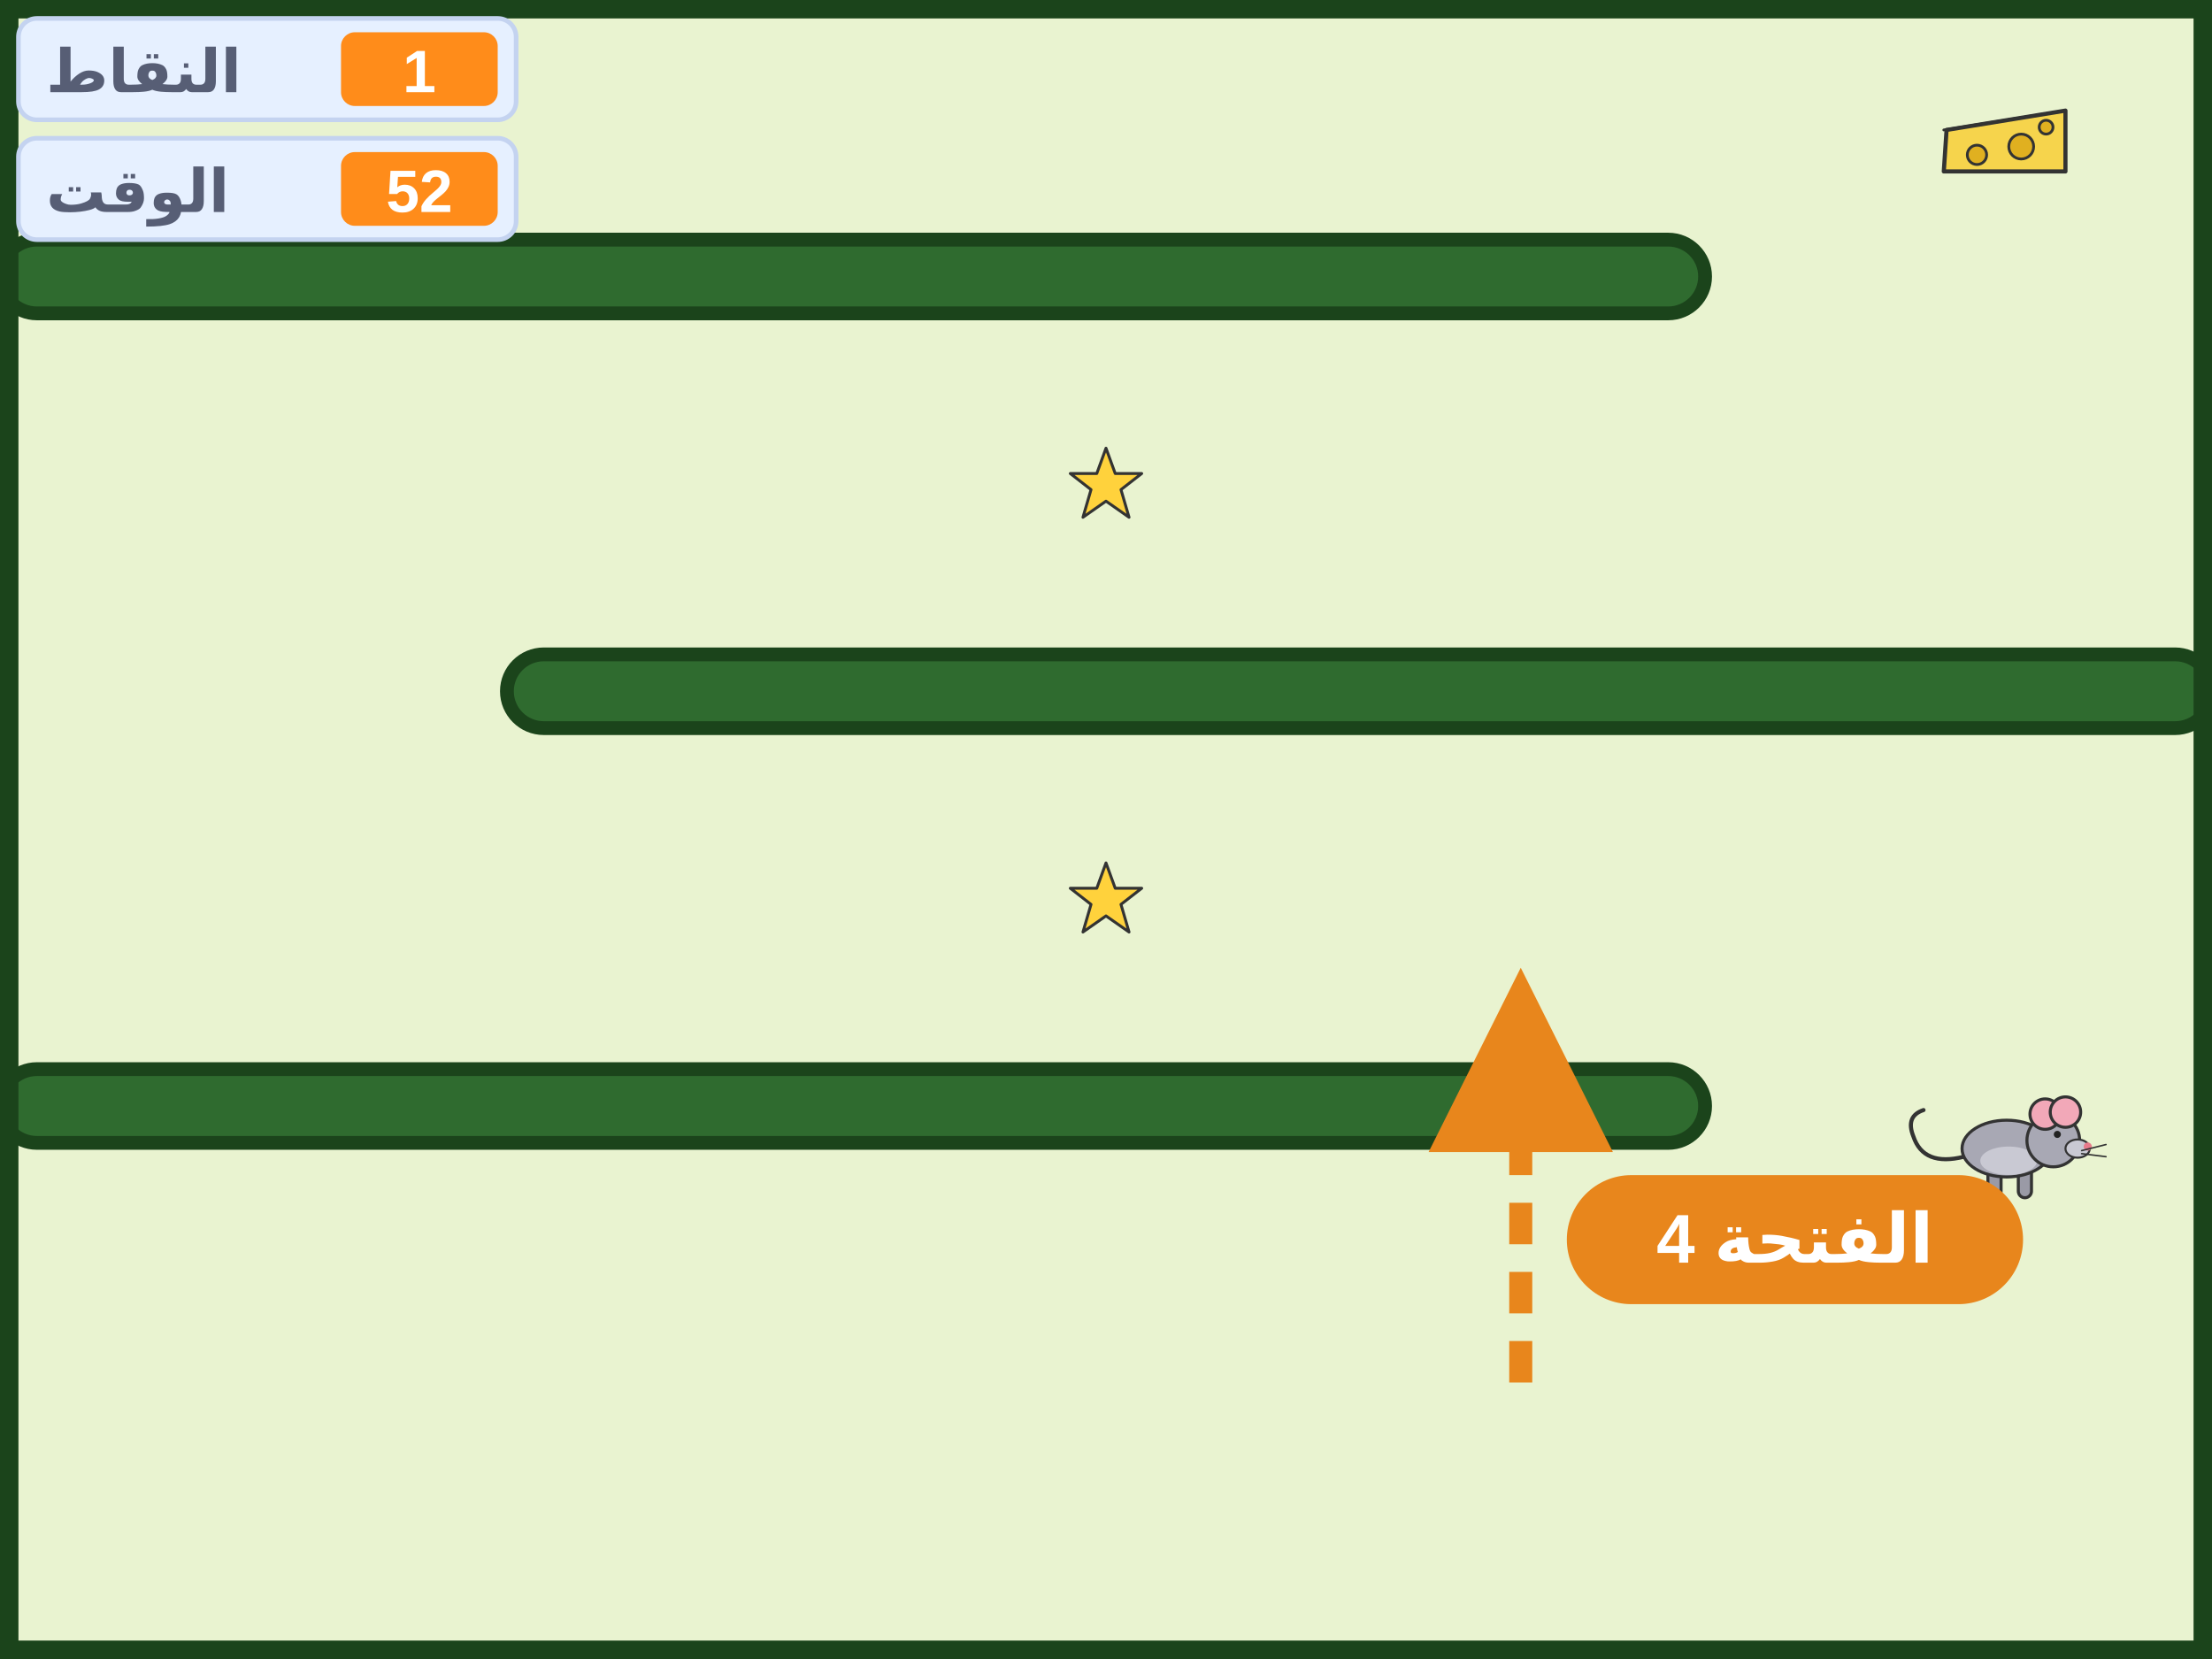
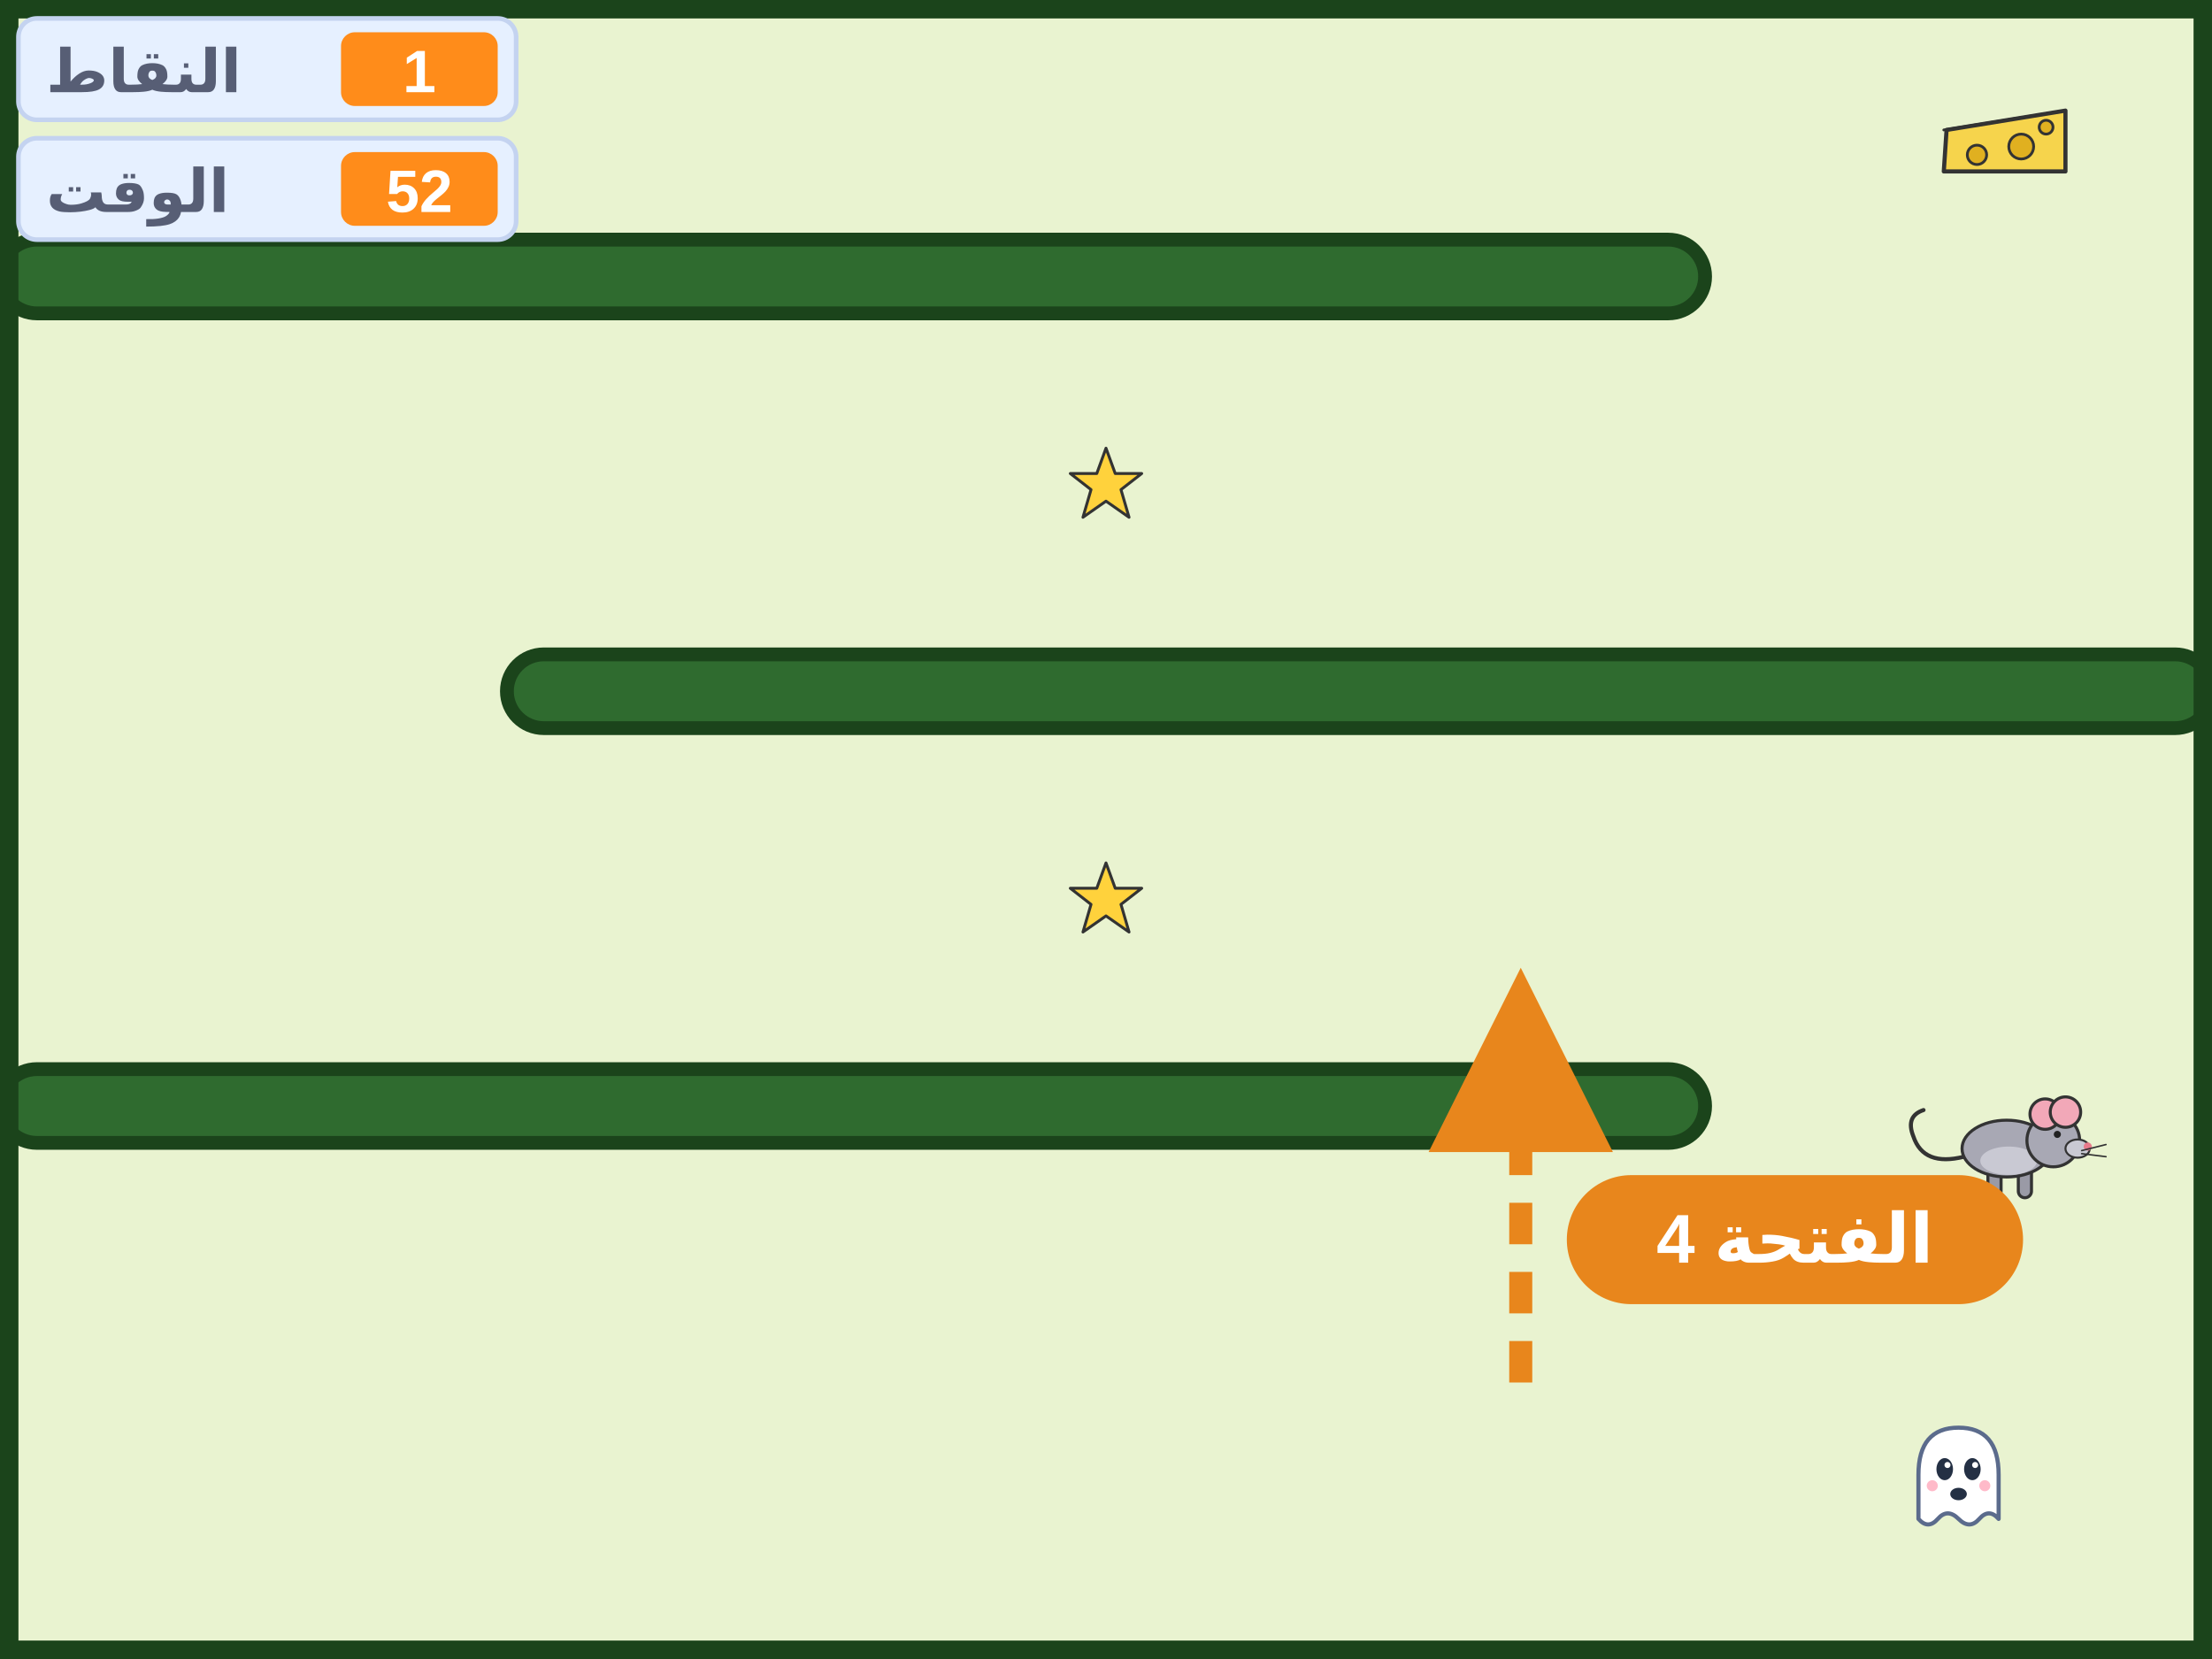
<svg xmlns="http://www.w3.org/2000/svg" width="480" height="360" viewBox="0 0 480 360">
  <defs>
    <marker id="ah" markerWidth="8" markerHeight="8" refX="6" refY="4" orient="auto">
      <path d="M0,0 L8,4 L0,8 z" fill="#e8861c" />
    </marker>
  </defs>
  <g transform="translate(240.0,180.0) scale(1.0,1.0) translate(-240,-180)">
    <svg x="0" y="0" width="480" height="360" viewBox="0 0 480 360">
      <rect width="480" height="360" fill="#e9f3d0" />
      <rect x="0" y="232" width="370" height="16" rx="8" fill="#2f6b2f" stroke="#1b441b" stroke-width="3" />
      <rect x="110" y="142" width="370" height="16" rx="8" fill="#2f6b2f" stroke="#1b441b" stroke-width="3" />
      <rect x="0" y="52" width="370" height="16" rx="8" fill="#2f6b2f" stroke="#1b441b" stroke-width="3" />
      <rect x="2" y="2" width="476" height="356" fill="none" stroke="#1b441b" stroke-width="4" />
    </svg>
  </g>
  <g transform="translate(435.0,30.0) scale(0.3,0.3) translate(-76,-66)">
    <svg x="0" y="0" width="152" height="132" viewBox="0 0 152 132">
      <g transform="translate(26 26)">
        <path d="M6 64 L8 34 L94 20 L94 64Z" fill="#f6d44c" stroke="#333333" stroke-width="3" stroke-linejoin="round" stroke-linecap="round" />
        <path d="M6 34 L94 20" fill="none" stroke="#333333" stroke-width="2" stroke-linejoin="round" stroke-linecap="round" />
        <circle cx="30" cy="52" r="7" fill="#e0b020" stroke="#333333" stroke-width="2" />
        <circle cx="62" cy="46" r="9" fill="#e0b020" stroke="#333333" stroke-width="2" />
        <circle cx="80" cy="32" r="5" fill="#e0b020" stroke="#333333" stroke-width="2" />
      </g>
    </svg>
  </g>
  <g transform="translate(240.0,195.0) scale(0.25,0.25) translate(-61,-61)">
    <svg x="0" y="0" width="122" height="122" viewBox="0 0 122 122">
      <g transform="translate(26 26)">
        <polygon points="35,4 43,26 66,26 48,40 55,64 35,50 15,64 22,40 4,26 27,26" fill="#ffd23c" stroke="#333333" stroke-width="2.5" stroke-linejoin="round" />
      </g>
    </svg>
  </g>
  <g transform="translate(240.0,105.0) scale(0.25,0.25) translate(-61,-61)">
    <svg x="0" y="0" width="122" height="122" viewBox="0 0 122 122">
      <g transform="translate(26 26)">
        <polygon points="35,4 43,26 66,26 48,40 55,64 35,50 15,64 22,40 4,26 27,26" fill="#ffd23c" stroke="#333333" stroke-width="2.5" stroke-linejoin="round" />
      </g>
    </svg>
  </g>
  <g transform="translate(435.0,240.0) scale(0.22,0.22) translate(-120,-100)">
    <svg x="0" y="0" width="240" height="200" viewBox="0 0 240 200">
      <path d="M80 150 Q40 160 30 130 Q22 110 40 104" fill="none" stroke="#333333" stroke-width="4" stroke-linejoin="round" stroke-linecap="round" />
      <line x1="110" y1="160" x2="110" y2="184" stroke="#333333" stroke-width="16" stroke-linecap="round" />
      <line x1="110" y1="160" x2="110" y2="184" stroke="#9a9aa6" stroke-width="10" stroke-linecap="round" />
      <line x1="140" y1="160" x2="140" y2="184" stroke="#333333" stroke-width="16" stroke-linecap="round" />
      <line x1="140" y1="160" x2="140" y2="184" stroke="#9a9aa6" stroke-width="10" stroke-linecap="round" />
      <ellipse cx="122" cy="142" rx="44" ry="28" fill="#a8a8b4" stroke="#333333" stroke-width="3" />
      <ellipse cx="124" cy="154" rx="28" ry="14" fill="#c9c9d3" stroke="#333333" stroke-width="0" />
      <circle cx="168" cy="134" r="26" fill="#a8a8b4" stroke="#333333" stroke-width="3" />
      <circle cx="160" cy="108" r="15" fill="#f2a8b8" stroke="#333333" stroke-width="3" />
      <circle cx="180" cy="106" r="15" fill="#f2a8b8" stroke="#333333" stroke-width="3" />
      <ellipse cx="192" cy="142" rx="12" ry="9" fill="#c9c9d3" stroke="#333333" stroke-width="2" />
      <circle cx="202" cy="140" r="4" fill="#e87a8a" stroke="#333333" stroke-width="0" />
      <circle cx="172" cy="128" r="3.5" fill="#222" stroke="#333333" stroke-width="0" />
      <line x1="196" y1="144" x2="220" y2="138" stroke="#333333" stroke-width="1.5" stroke-linecap="round" />
      <line x1="196" y1="147" x2="220" y2="150" stroke="#333333" stroke-width="1.5" stroke-linecap="round" />
    </svg>
  </g>
+   <g transform="translate(425.0,320.0) scale(0.3,0.3) translate(-35,-40)">
+     <svg x="0" y="0" width="70" height="80" viewBox="0 0 70 80">
+       <path d="M6 40 Q6 6 35 6 Q64 6 64 40 L64 72 Q57 64 50 72 Q43 80 35 72 Q27 64 20 72 Q13 80 6 72Z" fill="#ffffff" stroke="#5b6b8c" stroke-width="3" stroke-linejoin="round" />
+       <ellipse cx="25" cy="36" rx="6" ry="8" fill="#243044" />
+       <ellipse cx="45" cy="36" rx="6" ry="8" fill="#243044" />
+       <circle cx="27" cy="33" r="2.2" fill="#fff" />
+       <circle cx="47" cy="33" r="2.2" fill="#fff" />
+       <ellipse cx="35" cy="54" rx="6" ry="4.5" fill="#243044" />
+       <circle cx="16" cy="48" r="4" fill="#ff9db3" fill-opacity=".7" />
+       <circle cx="54" cy="48" r="4" fill="#ff9db3" fill-opacity=".7" />
+     </svg>
+   </g>
  <g>
    <rect x="4" y="4" width="108" height="22" rx="4" fill="#e6f0ff" stroke="#c4d3f0" />
    <text x="10" y="20" font-family="Tajawal,Arial,sans-serif" font-size="13" fill="#575e75" font-weight="bold">النقاط</text>
    <rect x="74" y="7" width="34" height="16" rx="3" fill="#ff8c1a" />
    <text x="91" y="20" text-anchor="middle" font-family="Arial" font-size="13" font-weight="bold" fill="#fff">1</text>
  </g>
  <g>
    <rect x="4" y="30" width="108" height="22" rx="4" fill="#e6f0ff" stroke="#c4d3f0" />
    <text x="10" y="46" font-family="Tajawal,Arial,sans-serif" font-size="13" fill="#575e75" font-weight="bold">الوقت</text>
    <rect x="74" y="33" width="34" height="16" rx="3" fill="#ff8c1a" />
    <text x="91" y="46" text-anchor="middle" font-family="Arial" font-size="13" font-weight="bold" fill="#fff">52</text>
  </g>
  <line x1="330" y1="300" x2="330" y2="220" stroke="#e8861c" stroke-width="5" stroke-dasharray="9 6" marker-end="url(#ah)" />
  <rect x="340" y="255" width="99" height="28" rx="14" fill="#e8861c" />
  <text x="389.5" y="274" text-anchor="middle" font-family="Arial" font-size="15" font-weight="bold" fill="#fff">4  الفتحة</text>
</svg>
